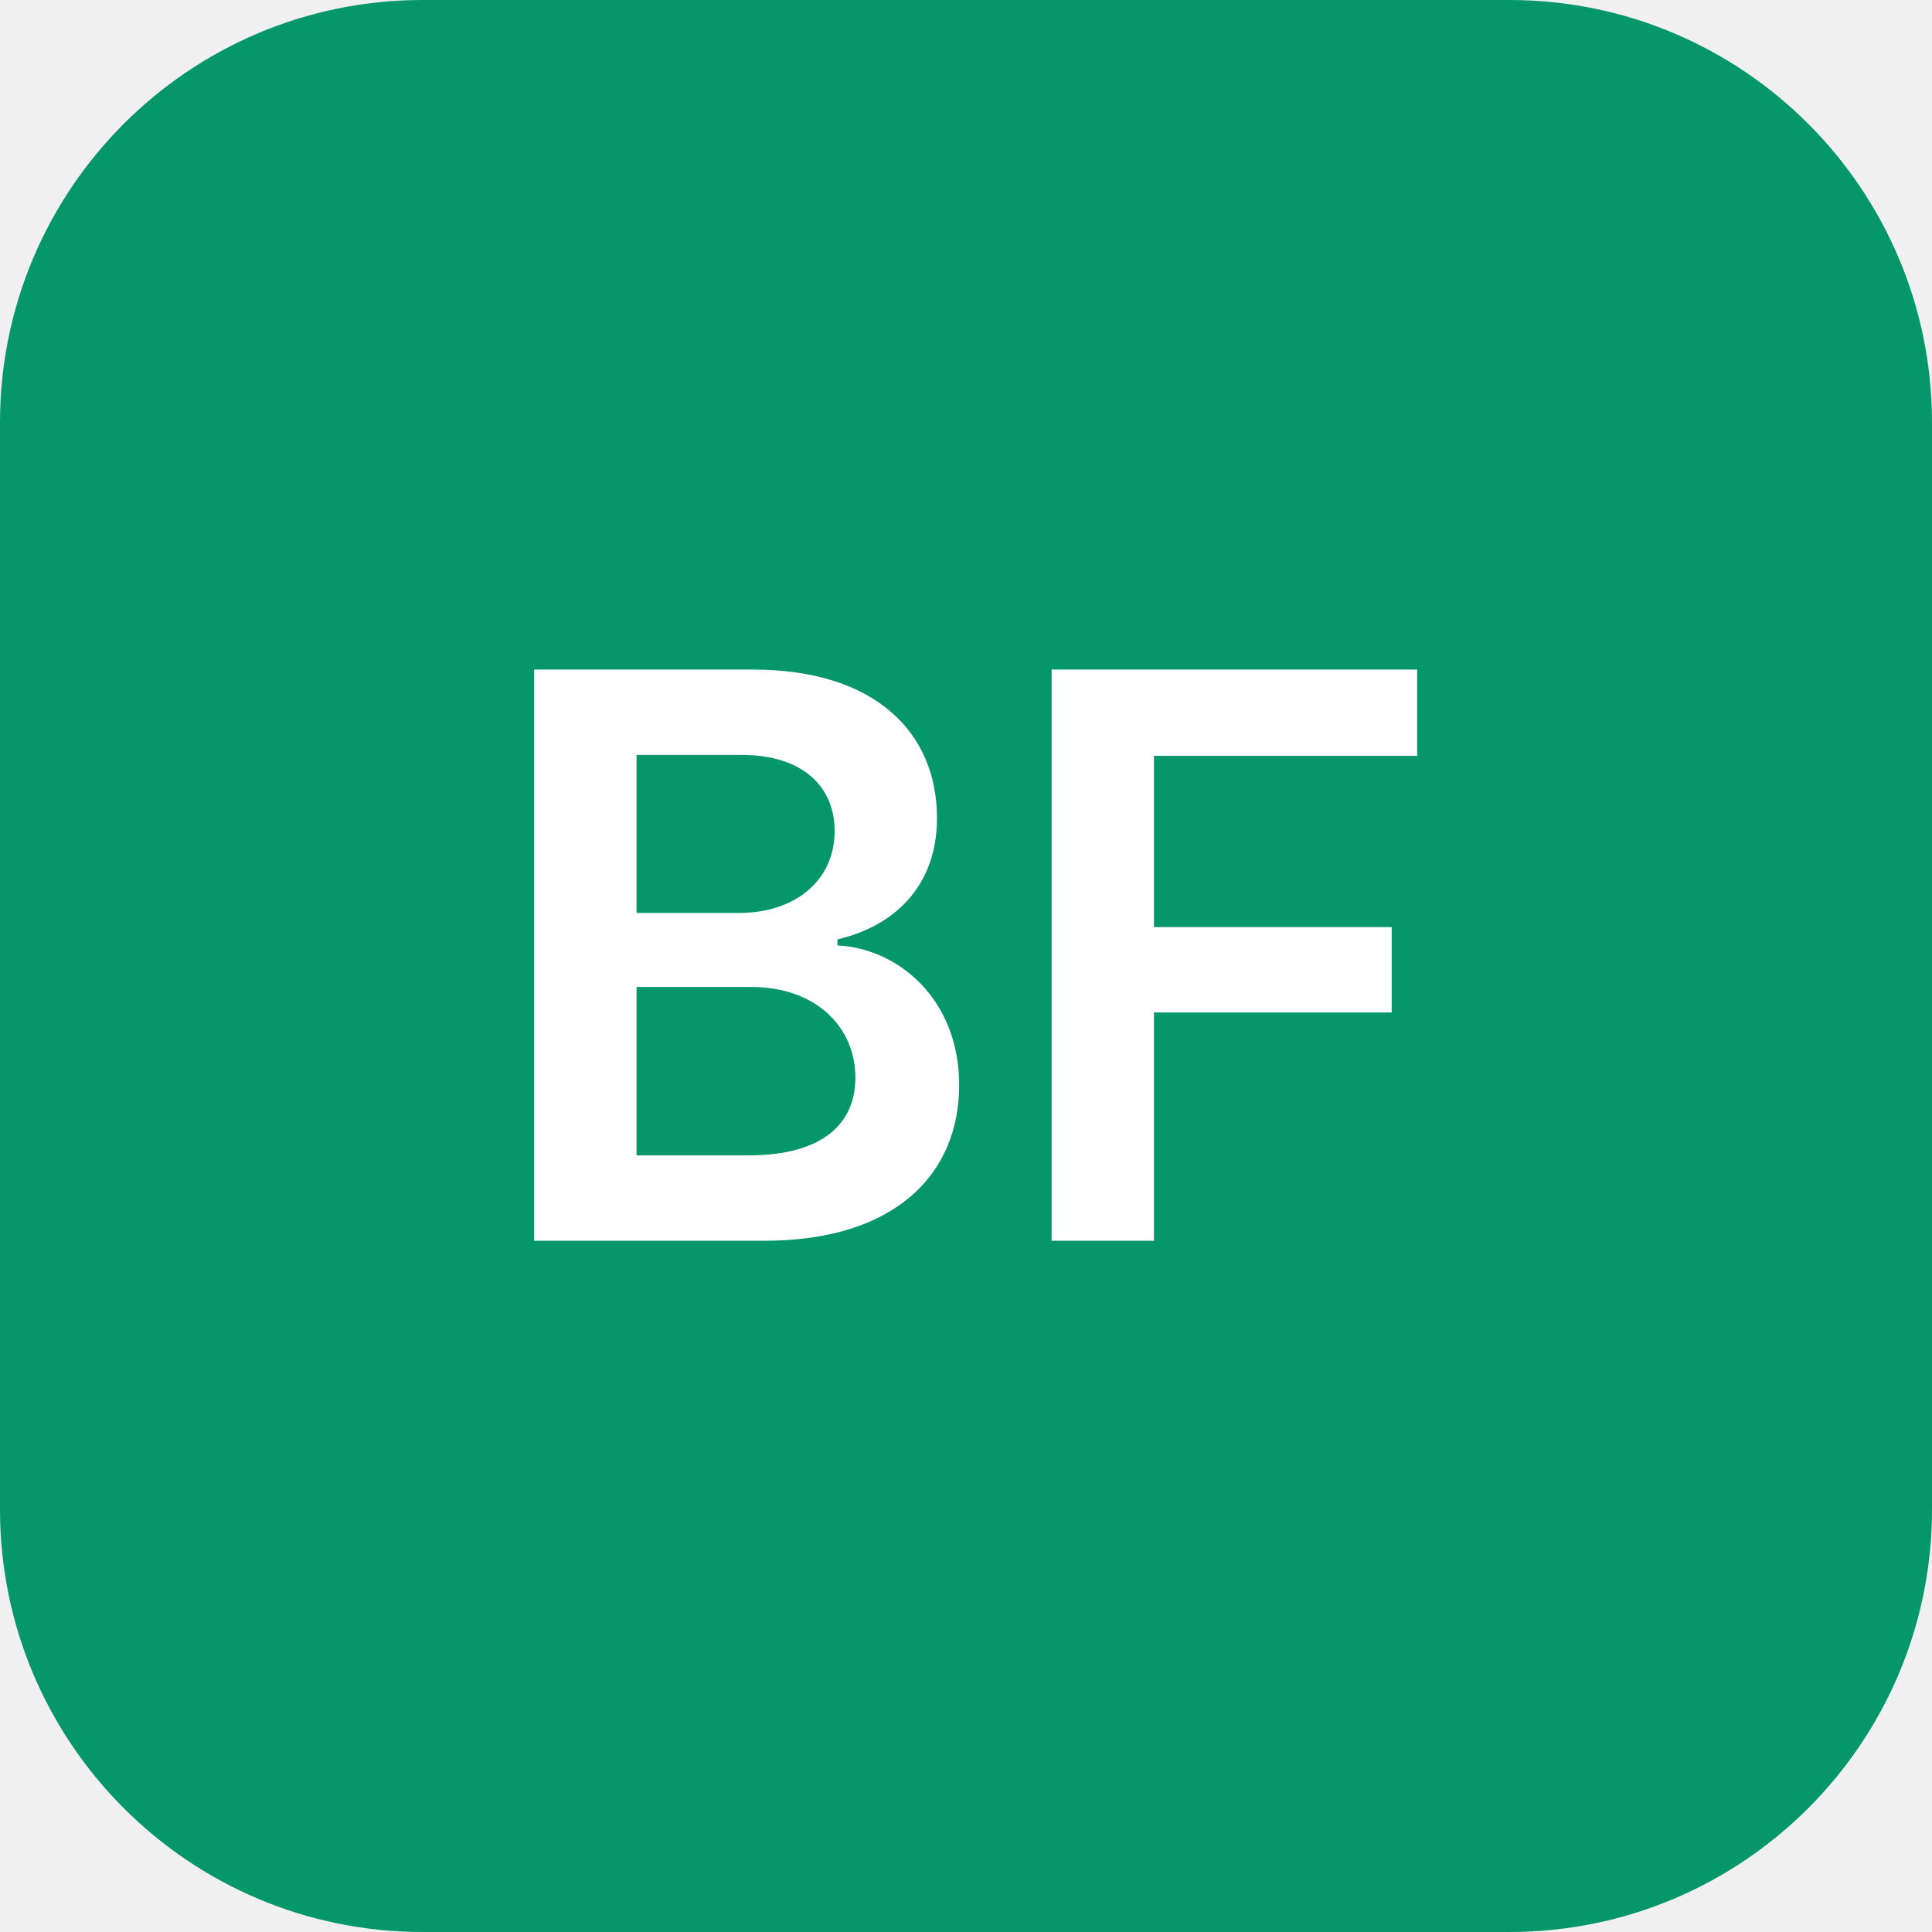
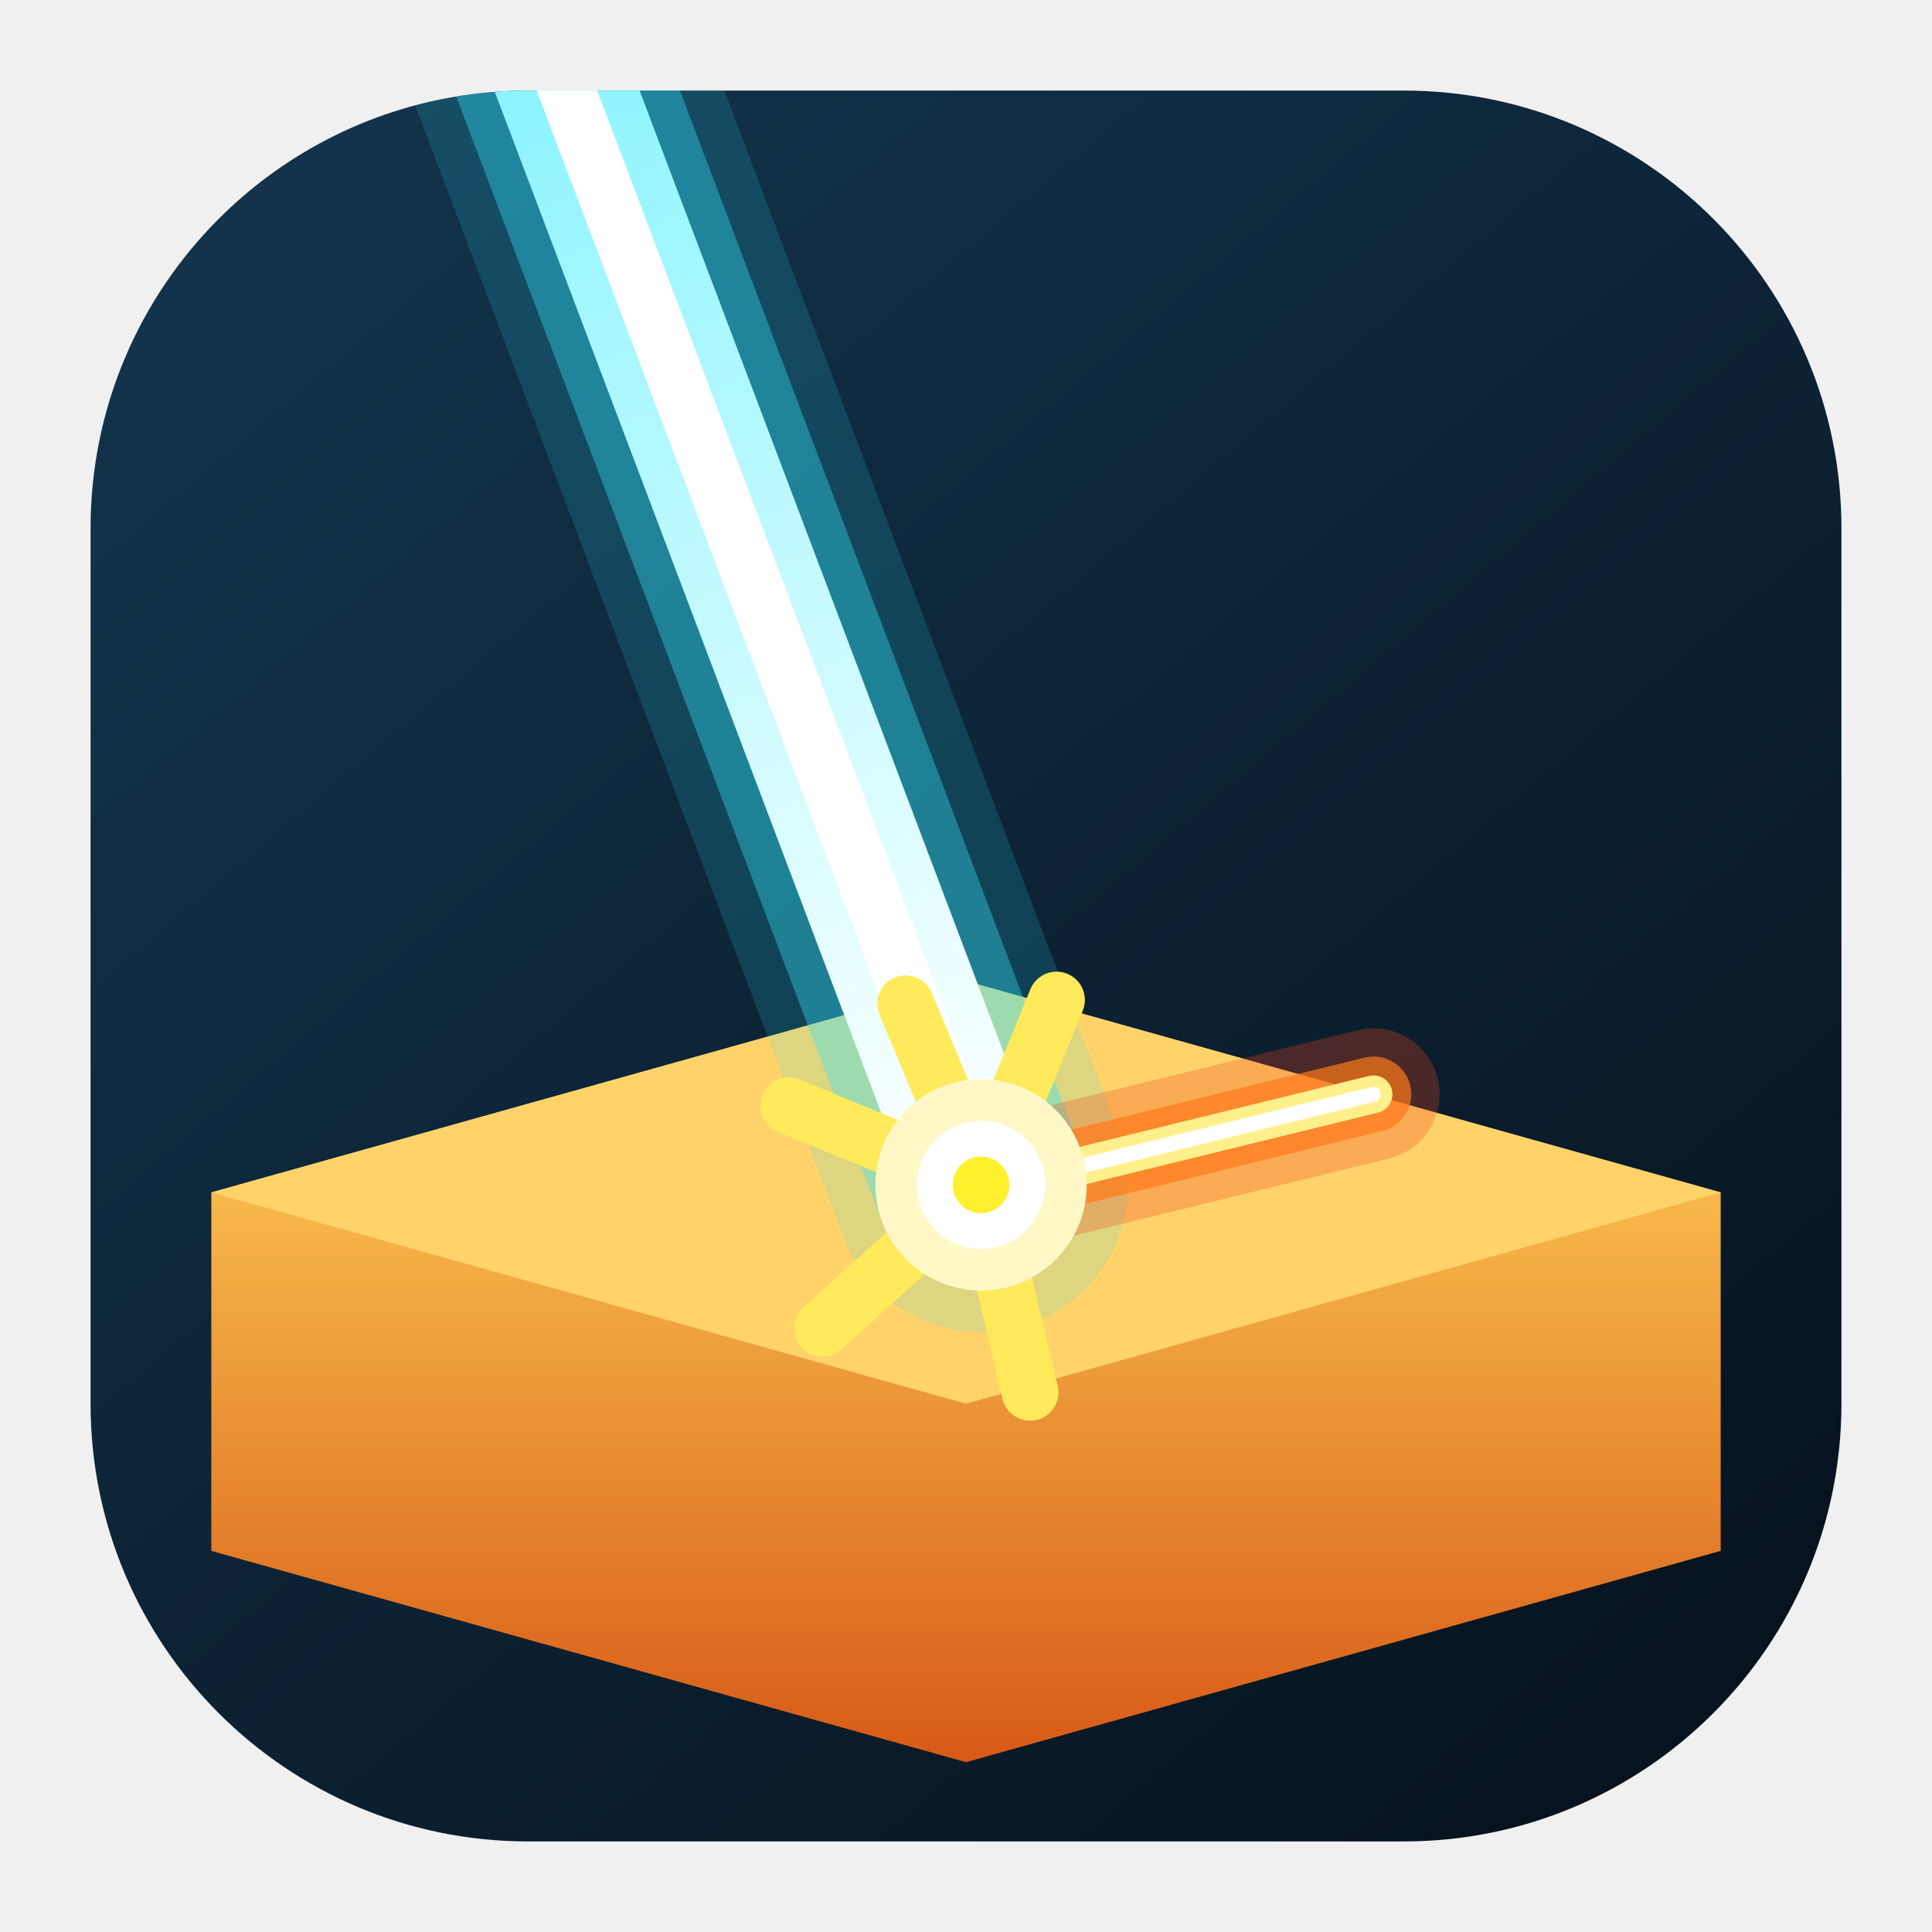
- <svg xmlns="http://www.w3.org/2000/svg" viewBox="0 0 64 64">
-   <rect width="64" height="64" rx="14" fill="#059669" />
-   <text x="32" y="32" dy="0.35em" text-anchor="middle" font-family="ui-sans-serif, system-ui, -apple-system, sans-serif" font-size="26" font-weight="600" fill="#ffffff">BF</text>
+ <svg xmlns="http://www.w3.org/2000/svg" viewBox="0 0 1024 1024">
+   <defs>
+     <linearGradient id="bg" x1="160" y1="96" x2="864" y2="928" gradientUnits="userSpaceOnUse">
+       <stop stop-color="#12334B" />
+       <stop offset="1" stop-color="#07131F" />
+     </linearGradient>
+     <linearGradient id="metal" x1="512" y1="632" x2="512" y2="934" gradientUnits="userSpaceOnUse">
+       <stop stop-color="#F7B84B" />
+       <stop offset="1" stop-color="#D75A16" />
+     </linearGradient>
+     <linearGradient id="beam" x1="246" y1="-96" x2="520" y2="628" gradientUnits="userSpaceOnUse">
+       <stop stop-color="#72F1FF" />
+       <stop offset=".72" stop-color="#D9FCFF" />
+       <stop offset="1" stop-color="#FFFFFF" />
+     </linearGradient>
+     <clipPath id="icon-clip">
+       <rect x="48" y="48" width="928" height="928" rx="232" />
+     </clipPath>
+   </defs>
+   <rect x="48" y="48" width="928" height="928" rx="232" fill="url(#bg)" />
+   <g clip-path="url(#icon-clip)">
+     <path d="M112 632 512 520 912 632v190L512 934 112 822V632Z" fill="url(#metal)" />
+     <path d="m112 632 400 112 400-112-400-112-400 112Z" fill="#FFD36A" />
+     <path d="M246-96 520 628" stroke="#28DDF6" stroke-opacity=".16" stroke-width="156" stroke-linecap="round" />
+     <path d="M246-96 520 628" stroke="#35E5FA" stroke-opacity=".38" stroke-width="112" stroke-linecap="round" />
+     <path d="M246-96 520 628" stroke="url(#beam)" stroke-width="72" stroke-linecap="round" />
+     <path d="M246-96 520 628" stroke="#FFFFFF" stroke-width="30" stroke-linecap="round" />
+     <path d="M524 630 728 580" stroke="#F0441E" stroke-opacity=".28" stroke-width="70" stroke-linecap="round" />
+     <path d="M524 630 728 580" stroke="#FF7A1A" stroke-opacity=".7" stroke-width="40" stroke-linecap="round" />
+     <path d="M524 630 728 580" stroke="#FFF08B" stroke-width="20" stroke-linecap="round" />
+     <path d="M524 630 728 580" stroke="#FFFFFF" stroke-width="8" stroke-linecap="round" />
+     <path d="M520 628 480 532M520 628l40-98M520 628l-102-42M520 628l-84 76M520 628l26 110" stroke="#FFEA5B" stroke-width="30" stroke-linecap="round" />
+     <circle cx="520" cy="628" r="56" fill="#FFF8C6" />
+     <circle cx="520" cy="628" r="34" fill="#FFFFFF" />
+     <circle cx="520" cy="628" r="15" fill="#FFF02E" />
+   </g>
</svg>
